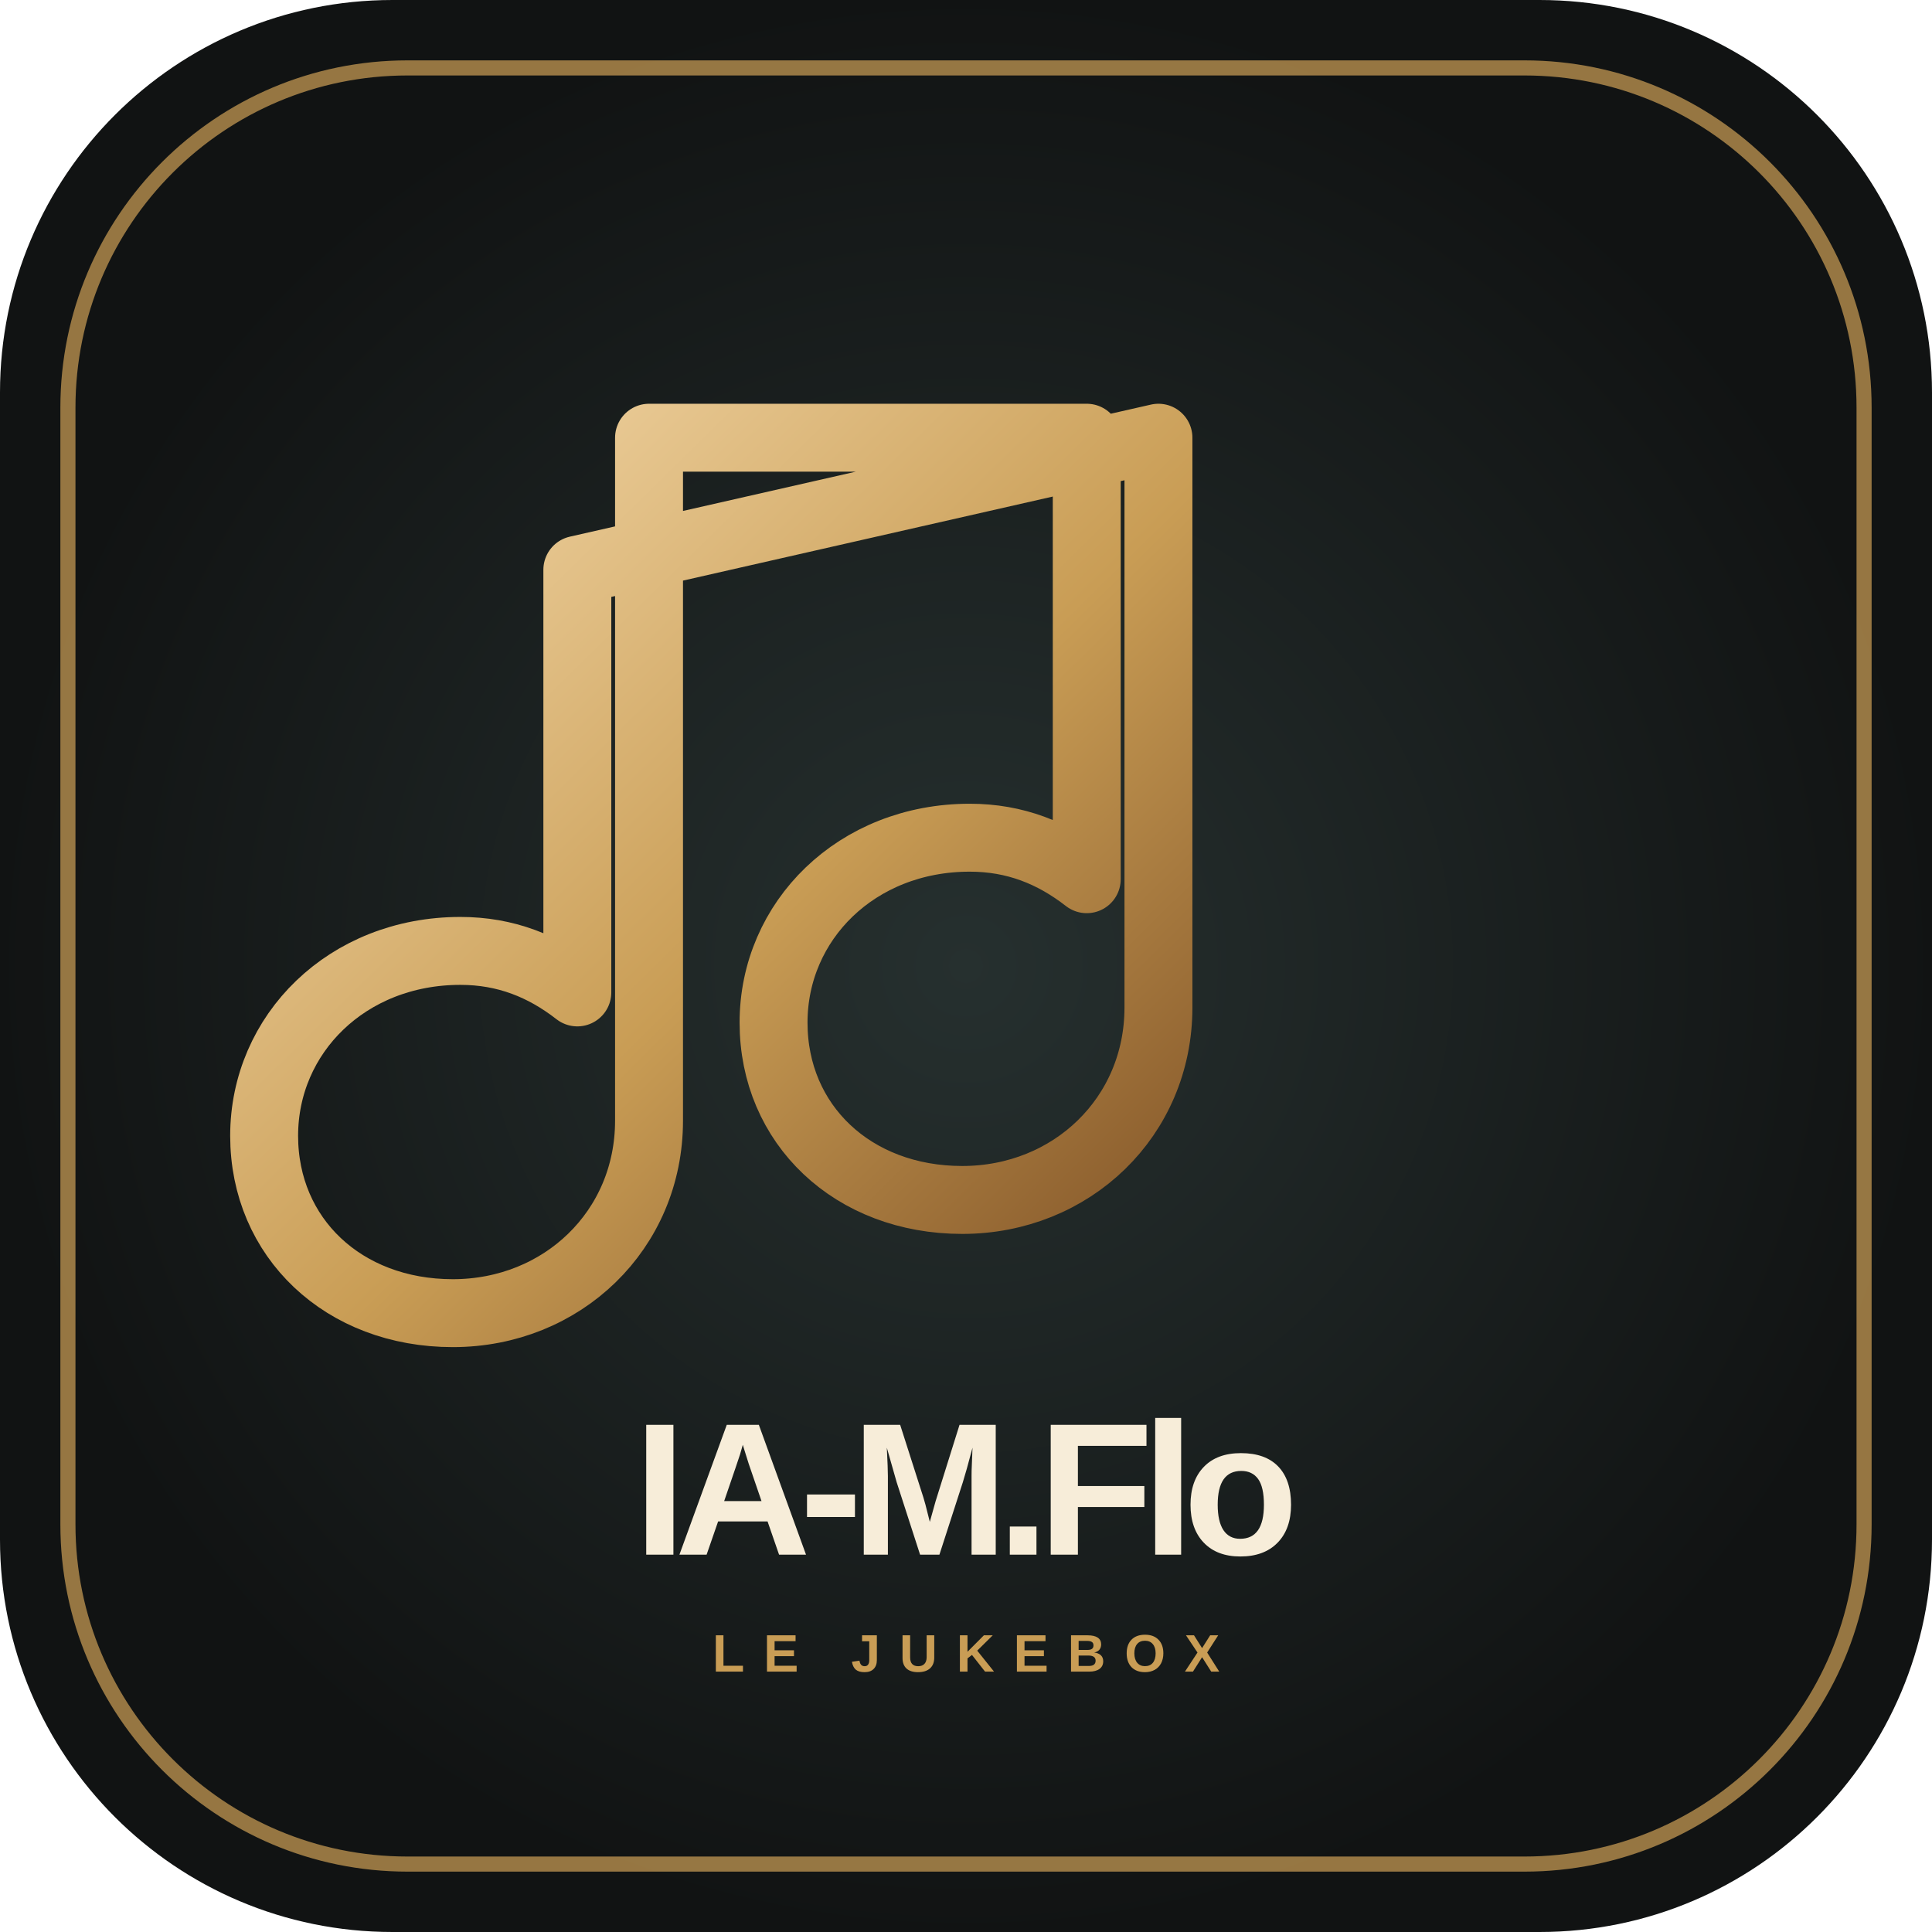
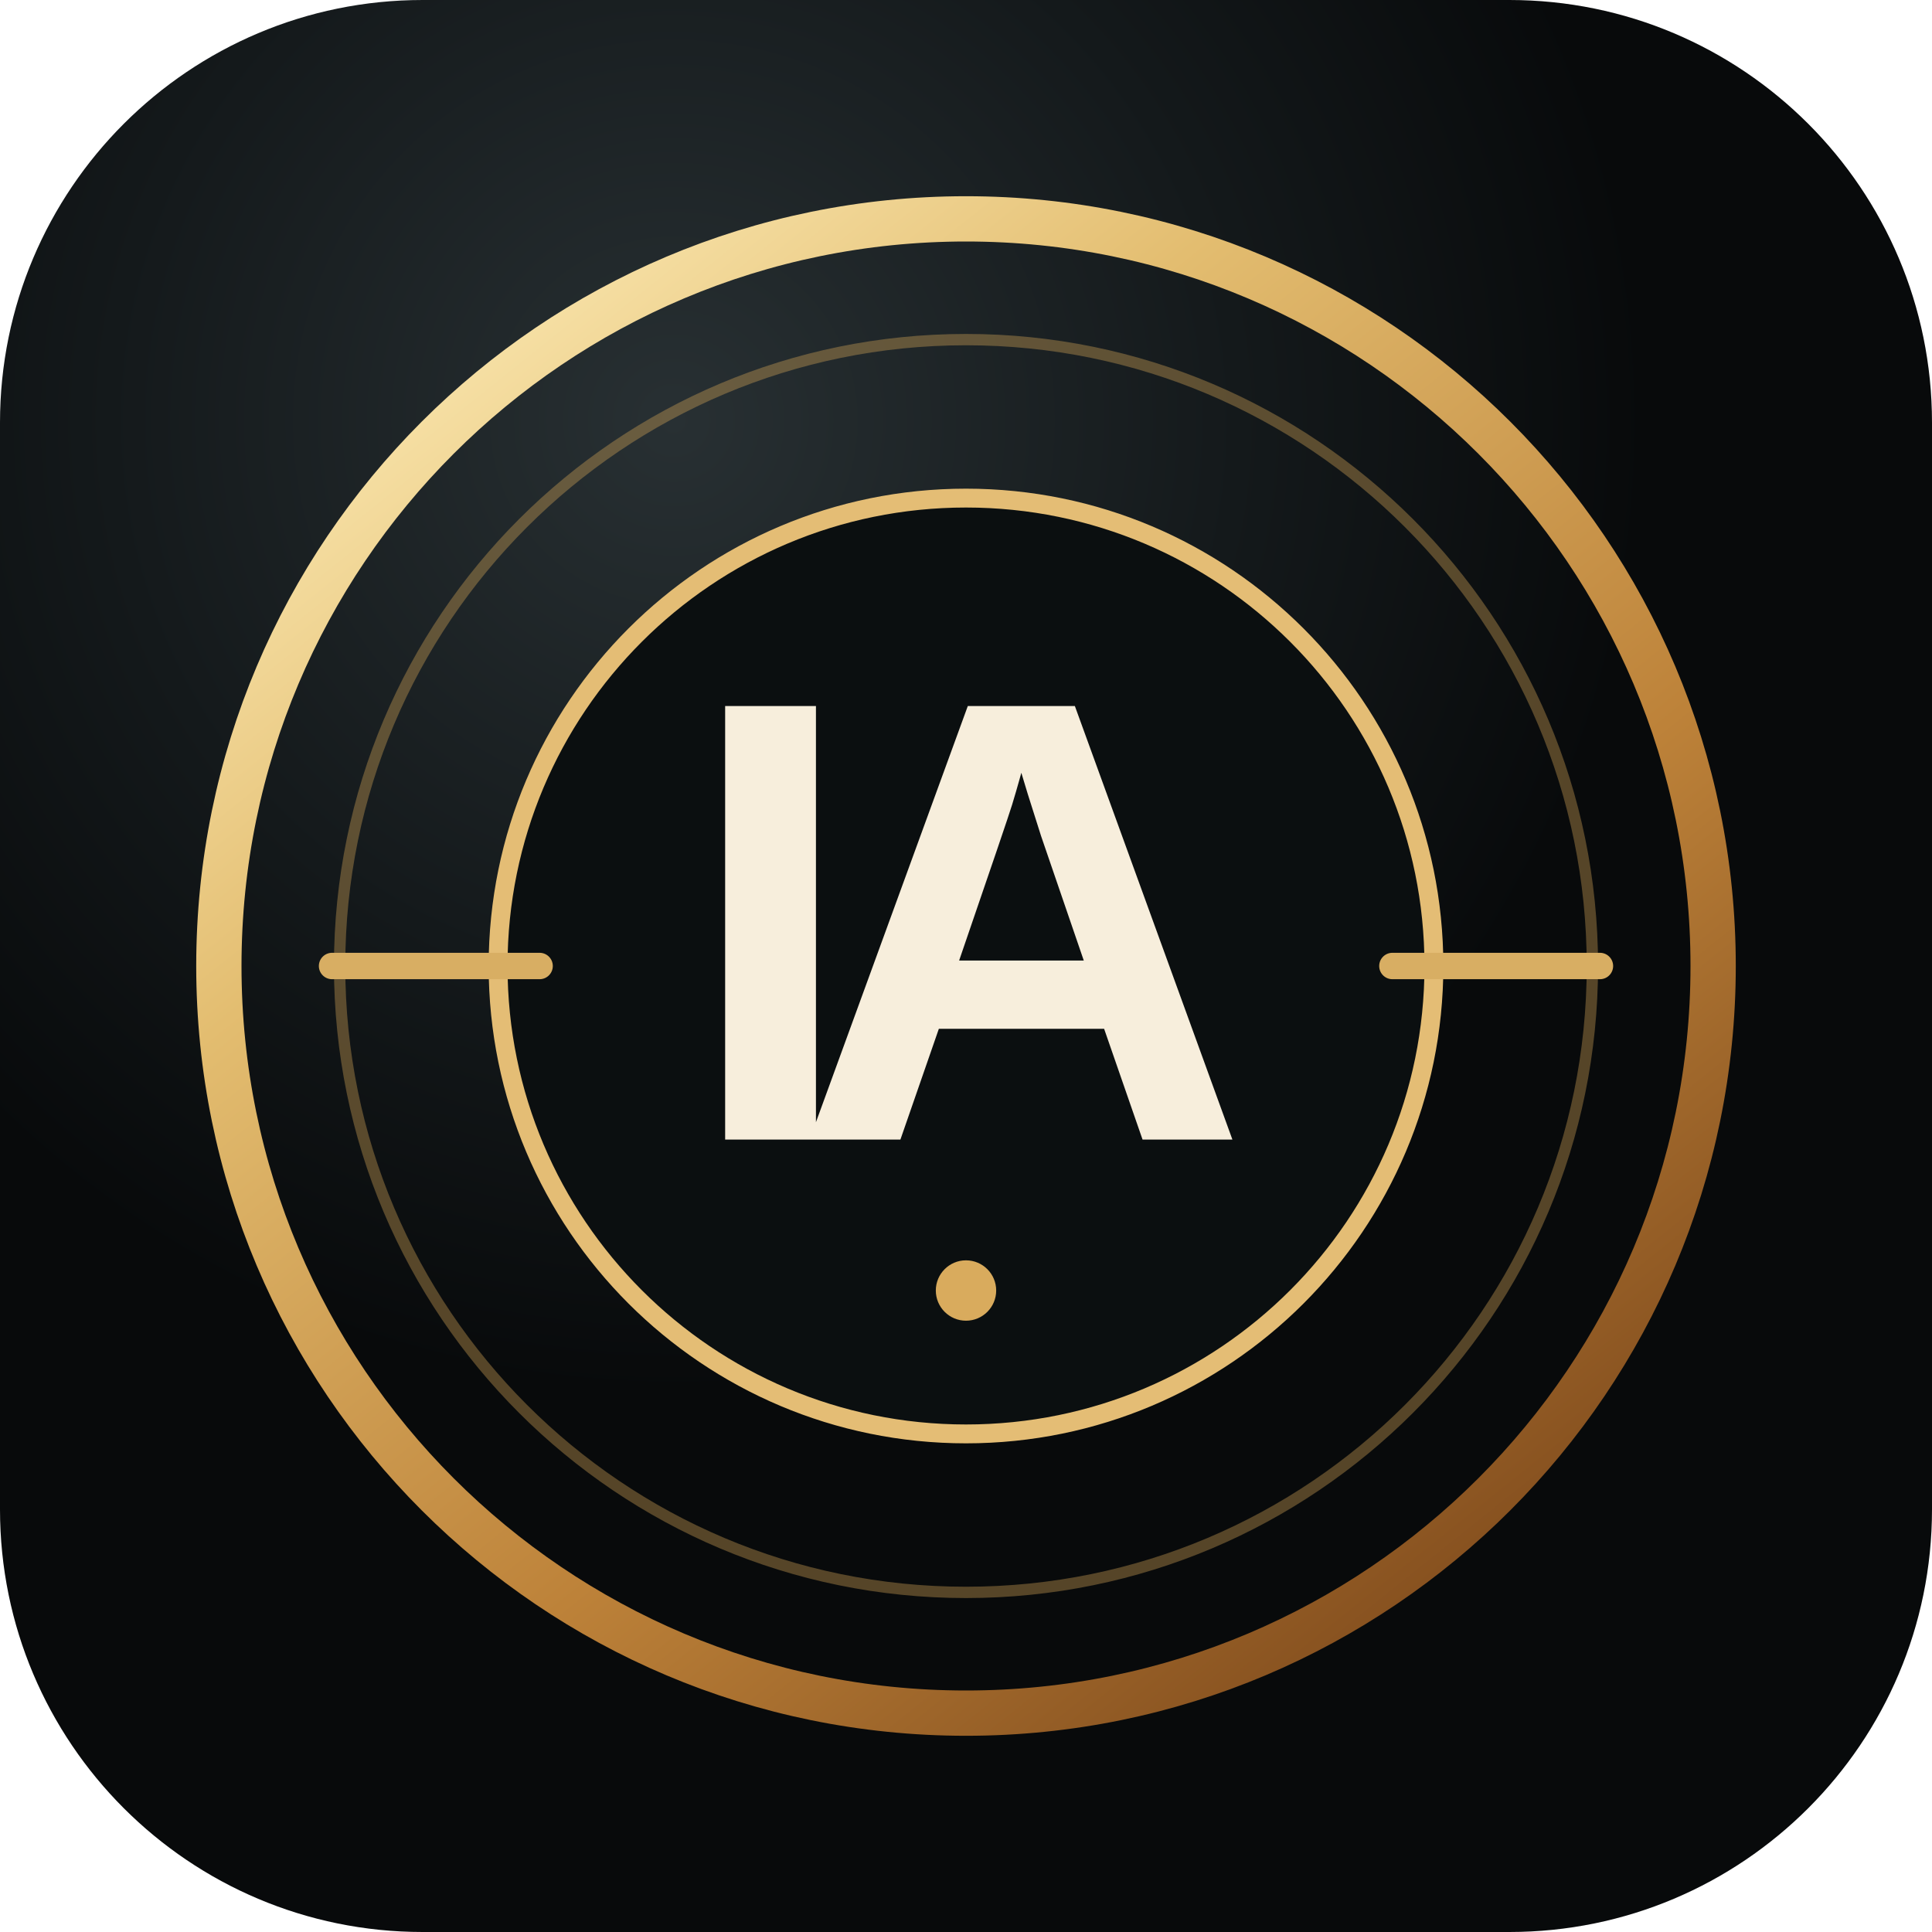
- <svg xmlns="http://www.w3.org/2000/svg" viewBox="0 0 512 512" role="img" aria-labelledby="t">
+ <svg xmlns="http://www.w3.org/2000/svg" viewBox="0 0 512 512" role="img" aria-labelledby="title">
  <defs>
-     <radialGradient id="bg">
-       <stop stop-color="#26302f" />
-       <stop offset="1" stop-color="#111313" />
+     <radialGradient id="bg" cx=".35" cy=".22">
+       <stop stop-color="#283033" />
+       <stop offset=".58" stop-color="#14191b" />
+       <stop offset="1" stop-color="#080a0b" />
    </radialGradient>
-     <linearGradient id="g" x1="0" y1="0" x2="1" y2="1">
-       <stop stop-color="#f7ddb0" />
-       <stop offset=".55" stop-color="#c99d55" />
-       <stop offset="1" stop-color="#805226" />
+     <linearGradient id="gold" x1=".1" y1="0" x2=".9" y2="1">
+       <stop stop-color="#fff0bd" />
+       <stop offset=".28" stop-color="#e3bd70" />
+       <stop offset=".63" stop-color="#bd8239" />
+       <stop offset="1" stop-color="#754117" />
    </linearGradient>
  </defs>
-   <rect width="512" height="512" rx="104" fill="url(#bg)" />
-   <rect x="18" y="18" width="476" height="476" rx="90" fill="none" stroke="#c99d55" stroke-opacity=".72" stroke-width="4" />
-   <g fill="none" stroke="url(#g)" stroke-linecap="round" stroke-linejoin="round">
-     <path d="M172 116v181c0 29-23 51-52 51s-50-20-50-47 22-49 52-49c12 0 22 4 31 11V151l154-35v151c0 29-23 51-52 51s-50-20-50-47 22-49 52-49c12 0 22 4 31 11V116z" stroke-width="18" />
-     <path d="M194 364h124" stroke-width="5" opacity=".65" />
-   </g>
-   <text x="256" y="412" text-anchor="middle" fill="#f7edd9" font-family="Arial, Helvetica, sans-serif" font-size="50" font-weight="800" letter-spacing="-3">IA-M.Flo</text>
-   <text x="256" y="443" text-anchor="middle" fill="#c99d55" font-family="Arial, Helvetica, sans-serif" font-size="14" font-weight="700" letter-spacing="5">LE JUKEBOX</text>
+   <rect width="512" height="512" rx="112" fill="url(#bg)" />
+   <circle cx="256" cy="256" r="198" fill="none" stroke="url(#gold)" stroke-width="12" />
+   <circle cx="256" cy="256" r="166" fill="none" stroke="#d6a657" stroke-opacity=".38" stroke-width="3" />
+   <circle cx="256" cy="256" r="124" fill="#0b0f10" stroke="#e4bd75" stroke-width="5" />
+   <path d="M88 256h55M369 256h55" stroke="#d8ae63" stroke-width="7" stroke-linecap="round" />
+   <text x="256" y="302" text-anchor="middle" fill="#f7eedc" font-family="Arial Black,Arial,sans-serif" font-size="167" font-weight="900" letter-spacing="-17">IA</text>
+   <circle cx="256" cy="342" r="8" fill="#d9ab5d" />
</svg>
